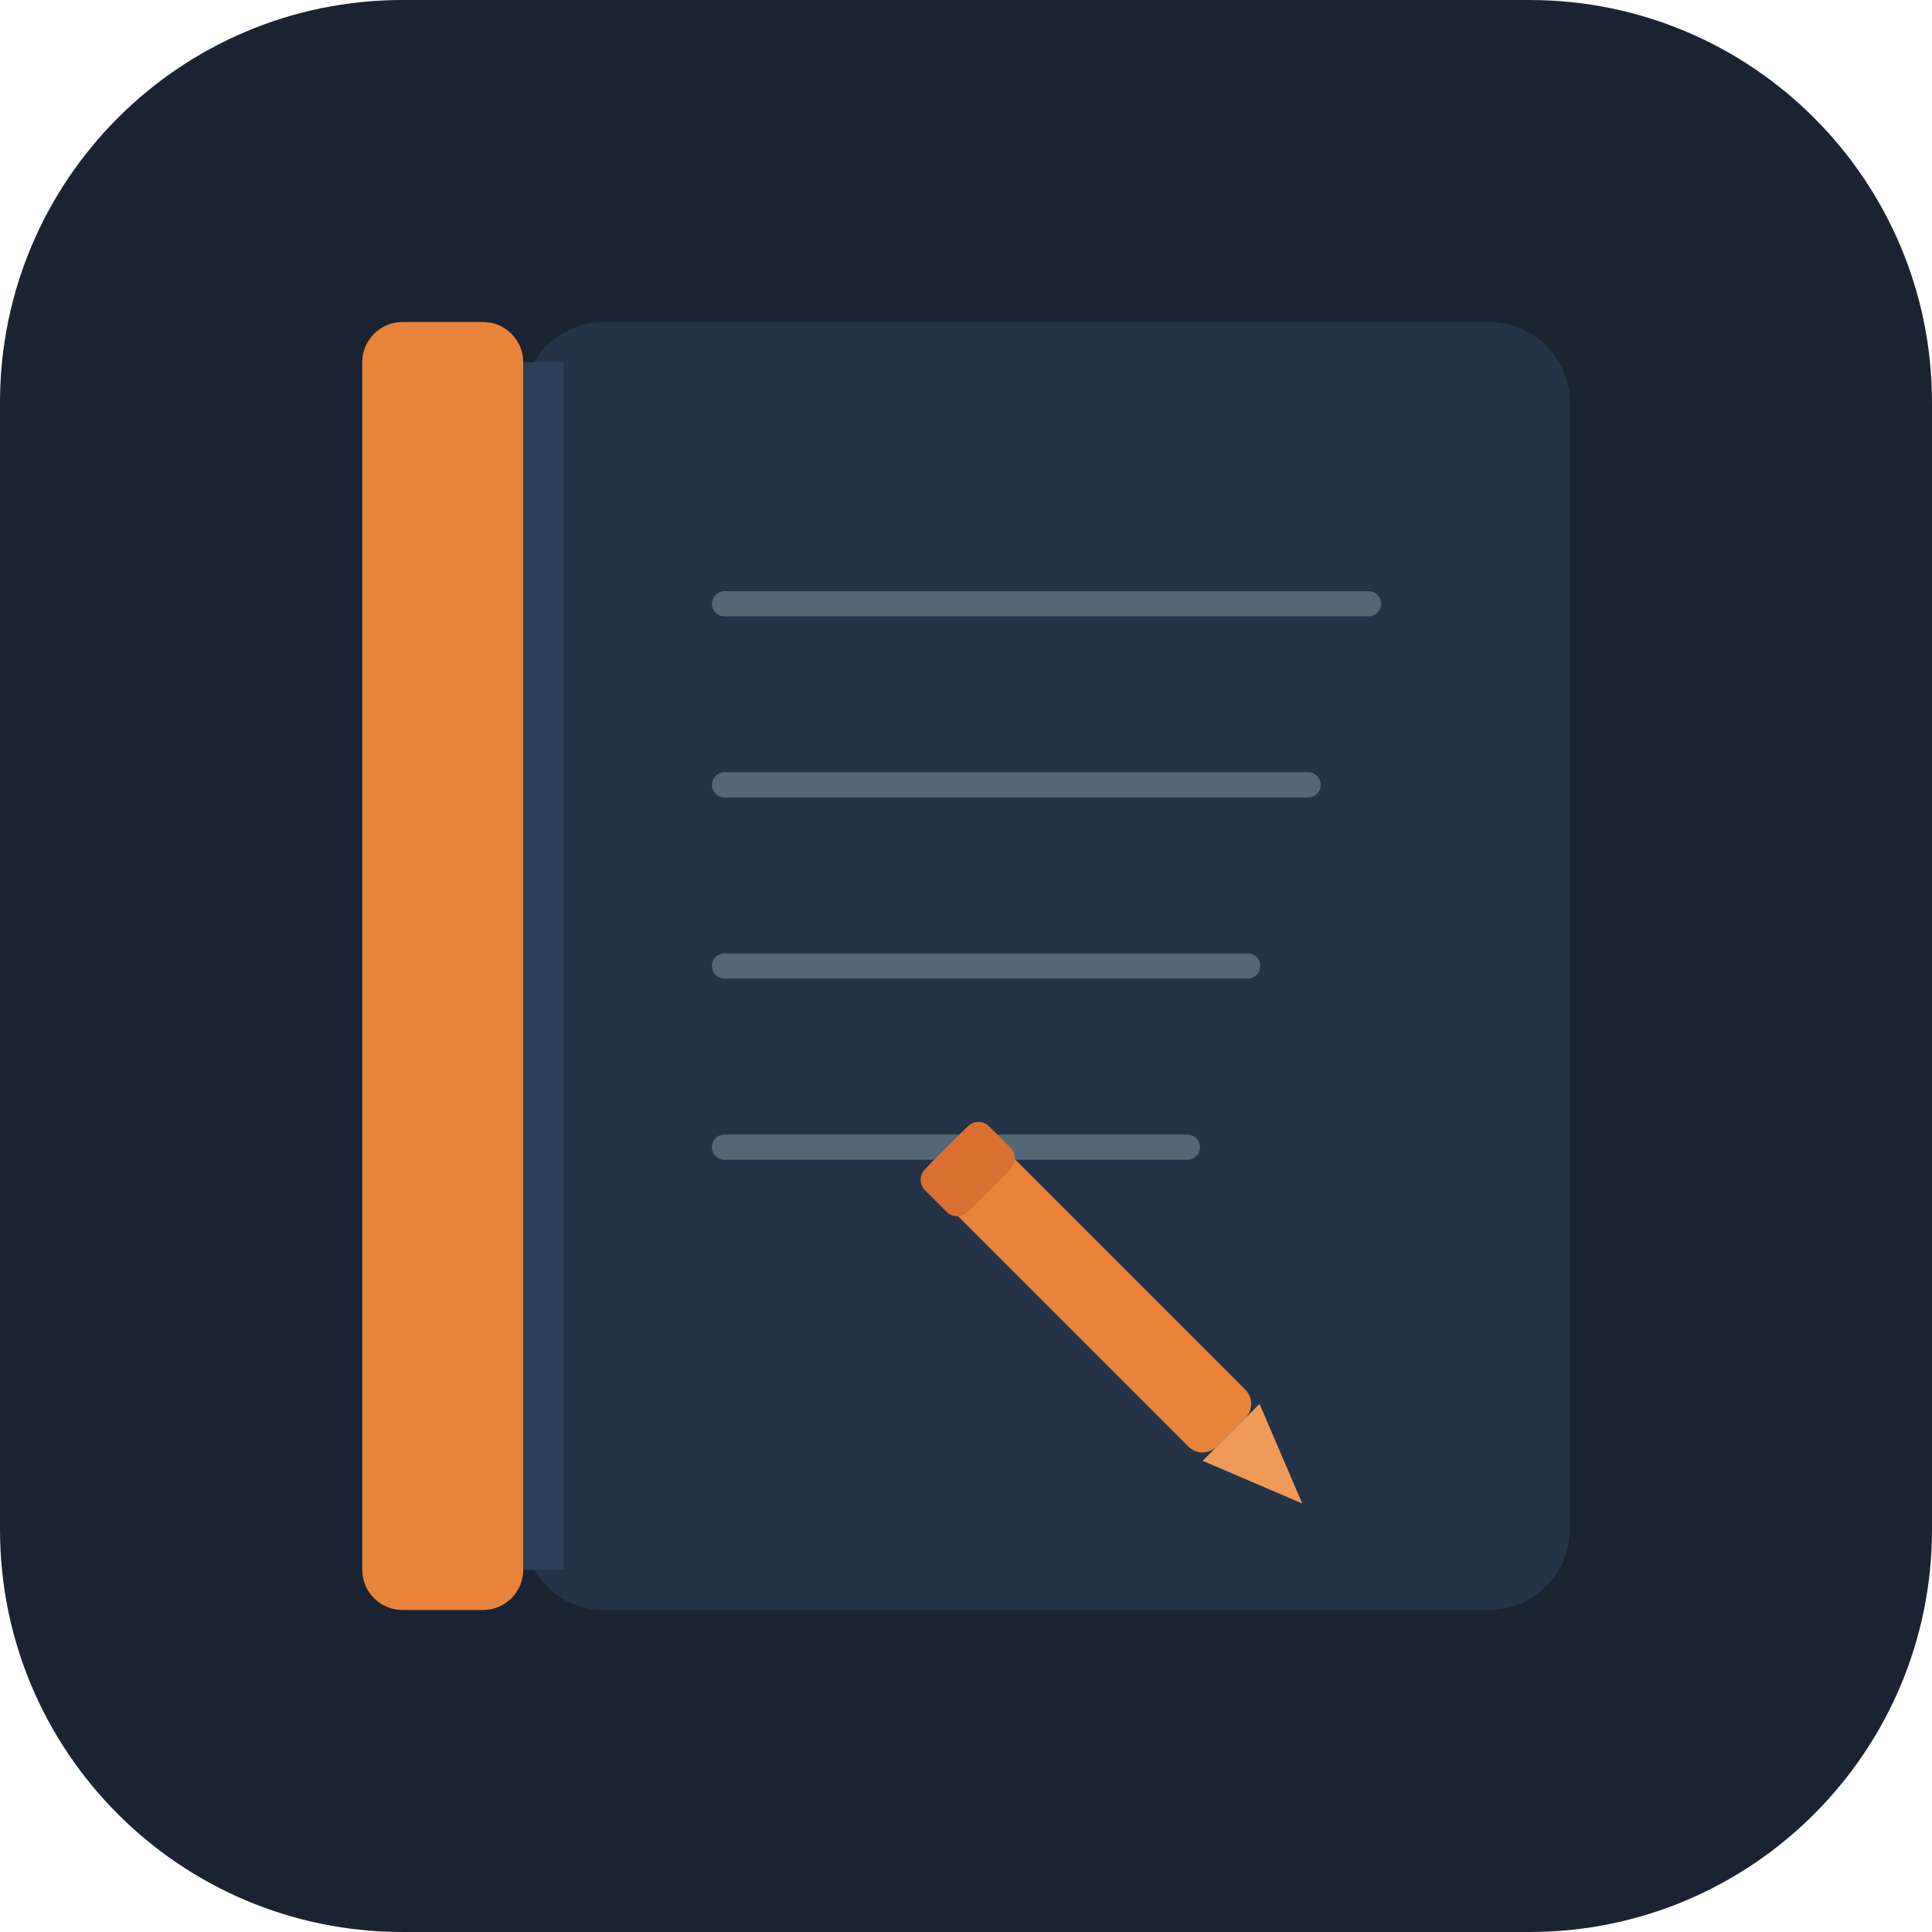
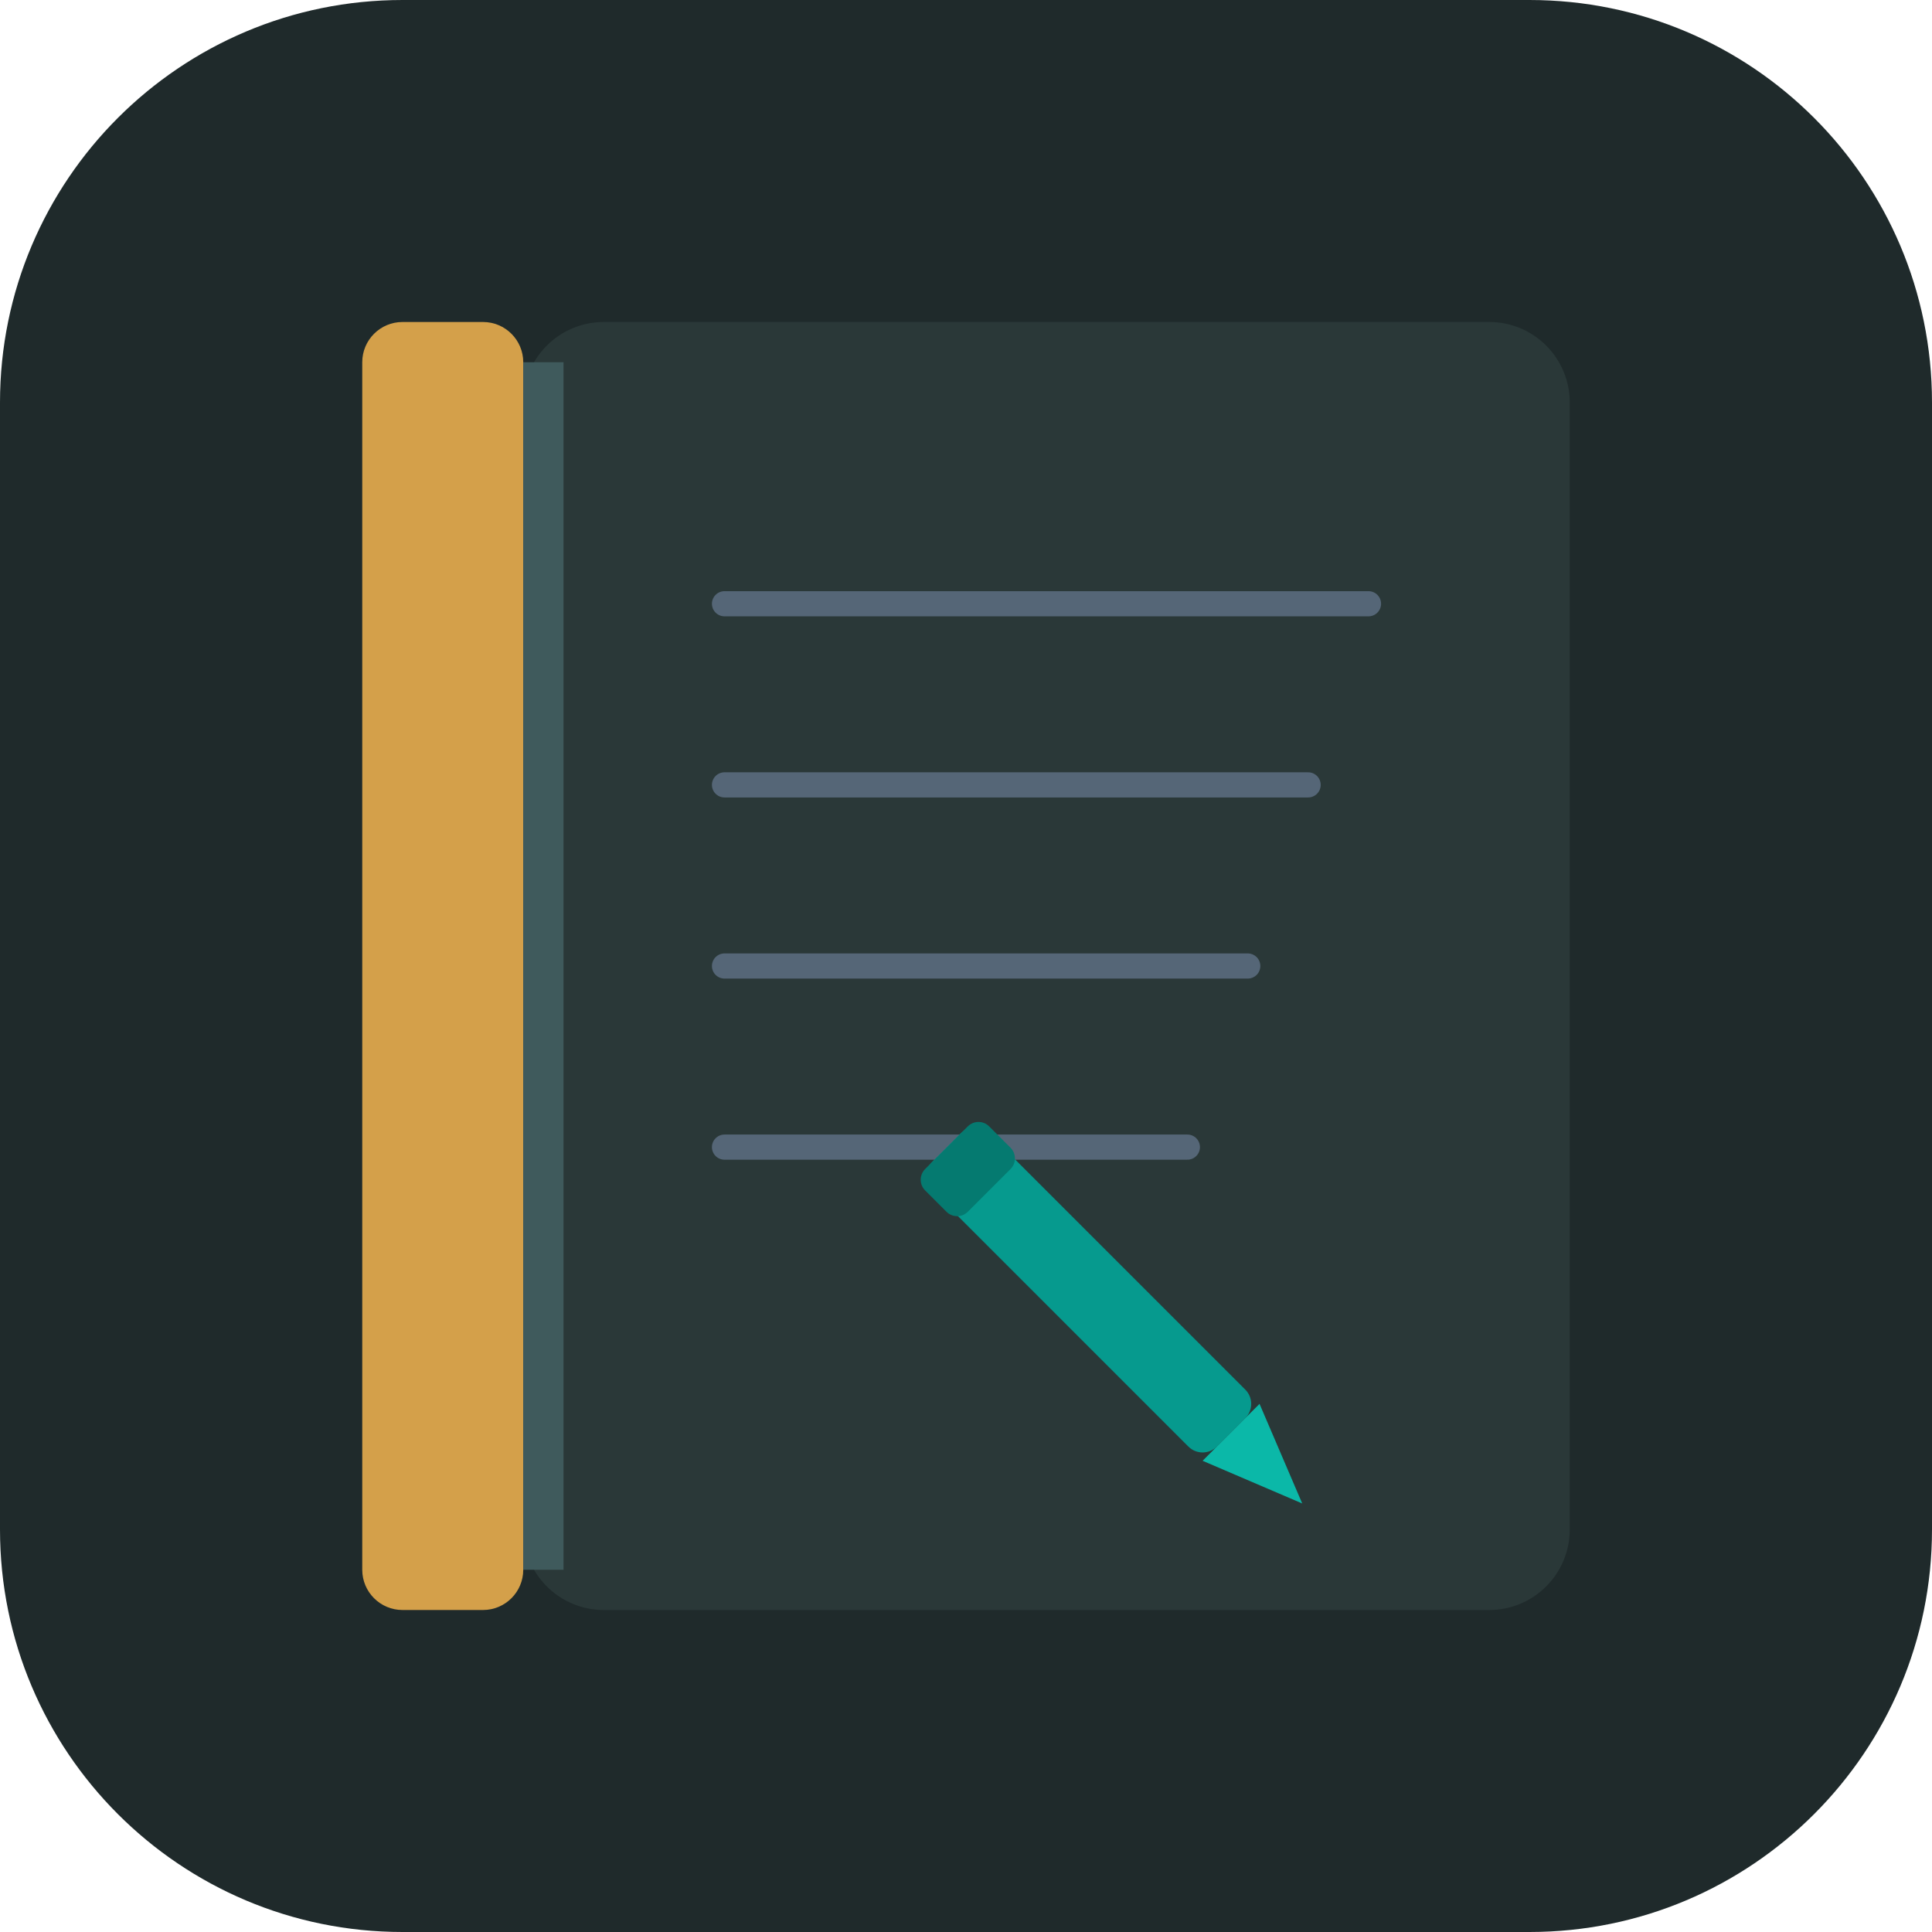
<svg xmlns="http://www.w3.org/2000/svg" viewBox="0 0 192 192">
-   <rect width="192" height="192" rx="40" fill="#1a2332" />
-   <rect x="36" y="32" width="16" height="128" rx="4" fill="#e8833a" />
-   <rect x="52" y="32" width="104" height="128" rx="8" fill="#243347" />
-   <rect x="52" y="36" width="4" height="120" fill="#2d4059" />
+   <rect width="192" height="192" rx="40" fill="#1F2A2B" />
+   <rect x="36" y="32" width="16" height="128" rx="4" fill="#D4A04A" />
+   <rect x="52" y="32" width="104" height="128" rx="8" fill="#2A3838" />
+   <rect x="52" y="36" width="4" height="120" fill="#3F5A5C" />
  <line x1="72" y1="60" x2="136" y2="60" stroke="#556677" stroke-width="2.5" stroke-linecap="round" />
  <line x1="72" y1="78" x2="130" y2="78" stroke="#556677" stroke-width="2.5" stroke-linecap="round" />
  <line x1="72" y1="96" x2="124" y2="96" stroke="#556677" stroke-width="2.5" stroke-linecap="round" />
  <line x1="72" y1="114" x2="118" y2="114" stroke="#556677" stroke-width="2.5" stroke-linecap="round" />
  <g transform="translate(128, 148) rotate(-45)">
-     <rect x="-4" y="-48" width="8" height="40" rx="2" fill="#e8833a" />
-     <polygon points="-4,-8 4,-8 0,2" fill="#f09a5a" />
-     <rect x="-4.5" y="-48" width="9" height="6" rx="1.5" fill="#d97030" />
+     <rect x="-4" y="-48" width="8" height="40" rx="2" fill="#069A8E" />
+     <polygon points="-4,-8 4,-8 0,2" fill="#0BB8A8" />
+     <rect x="-4.5" y="-48" width="9" height="6" rx="1.5" fill="#057A70" />
  </g>
</svg>
